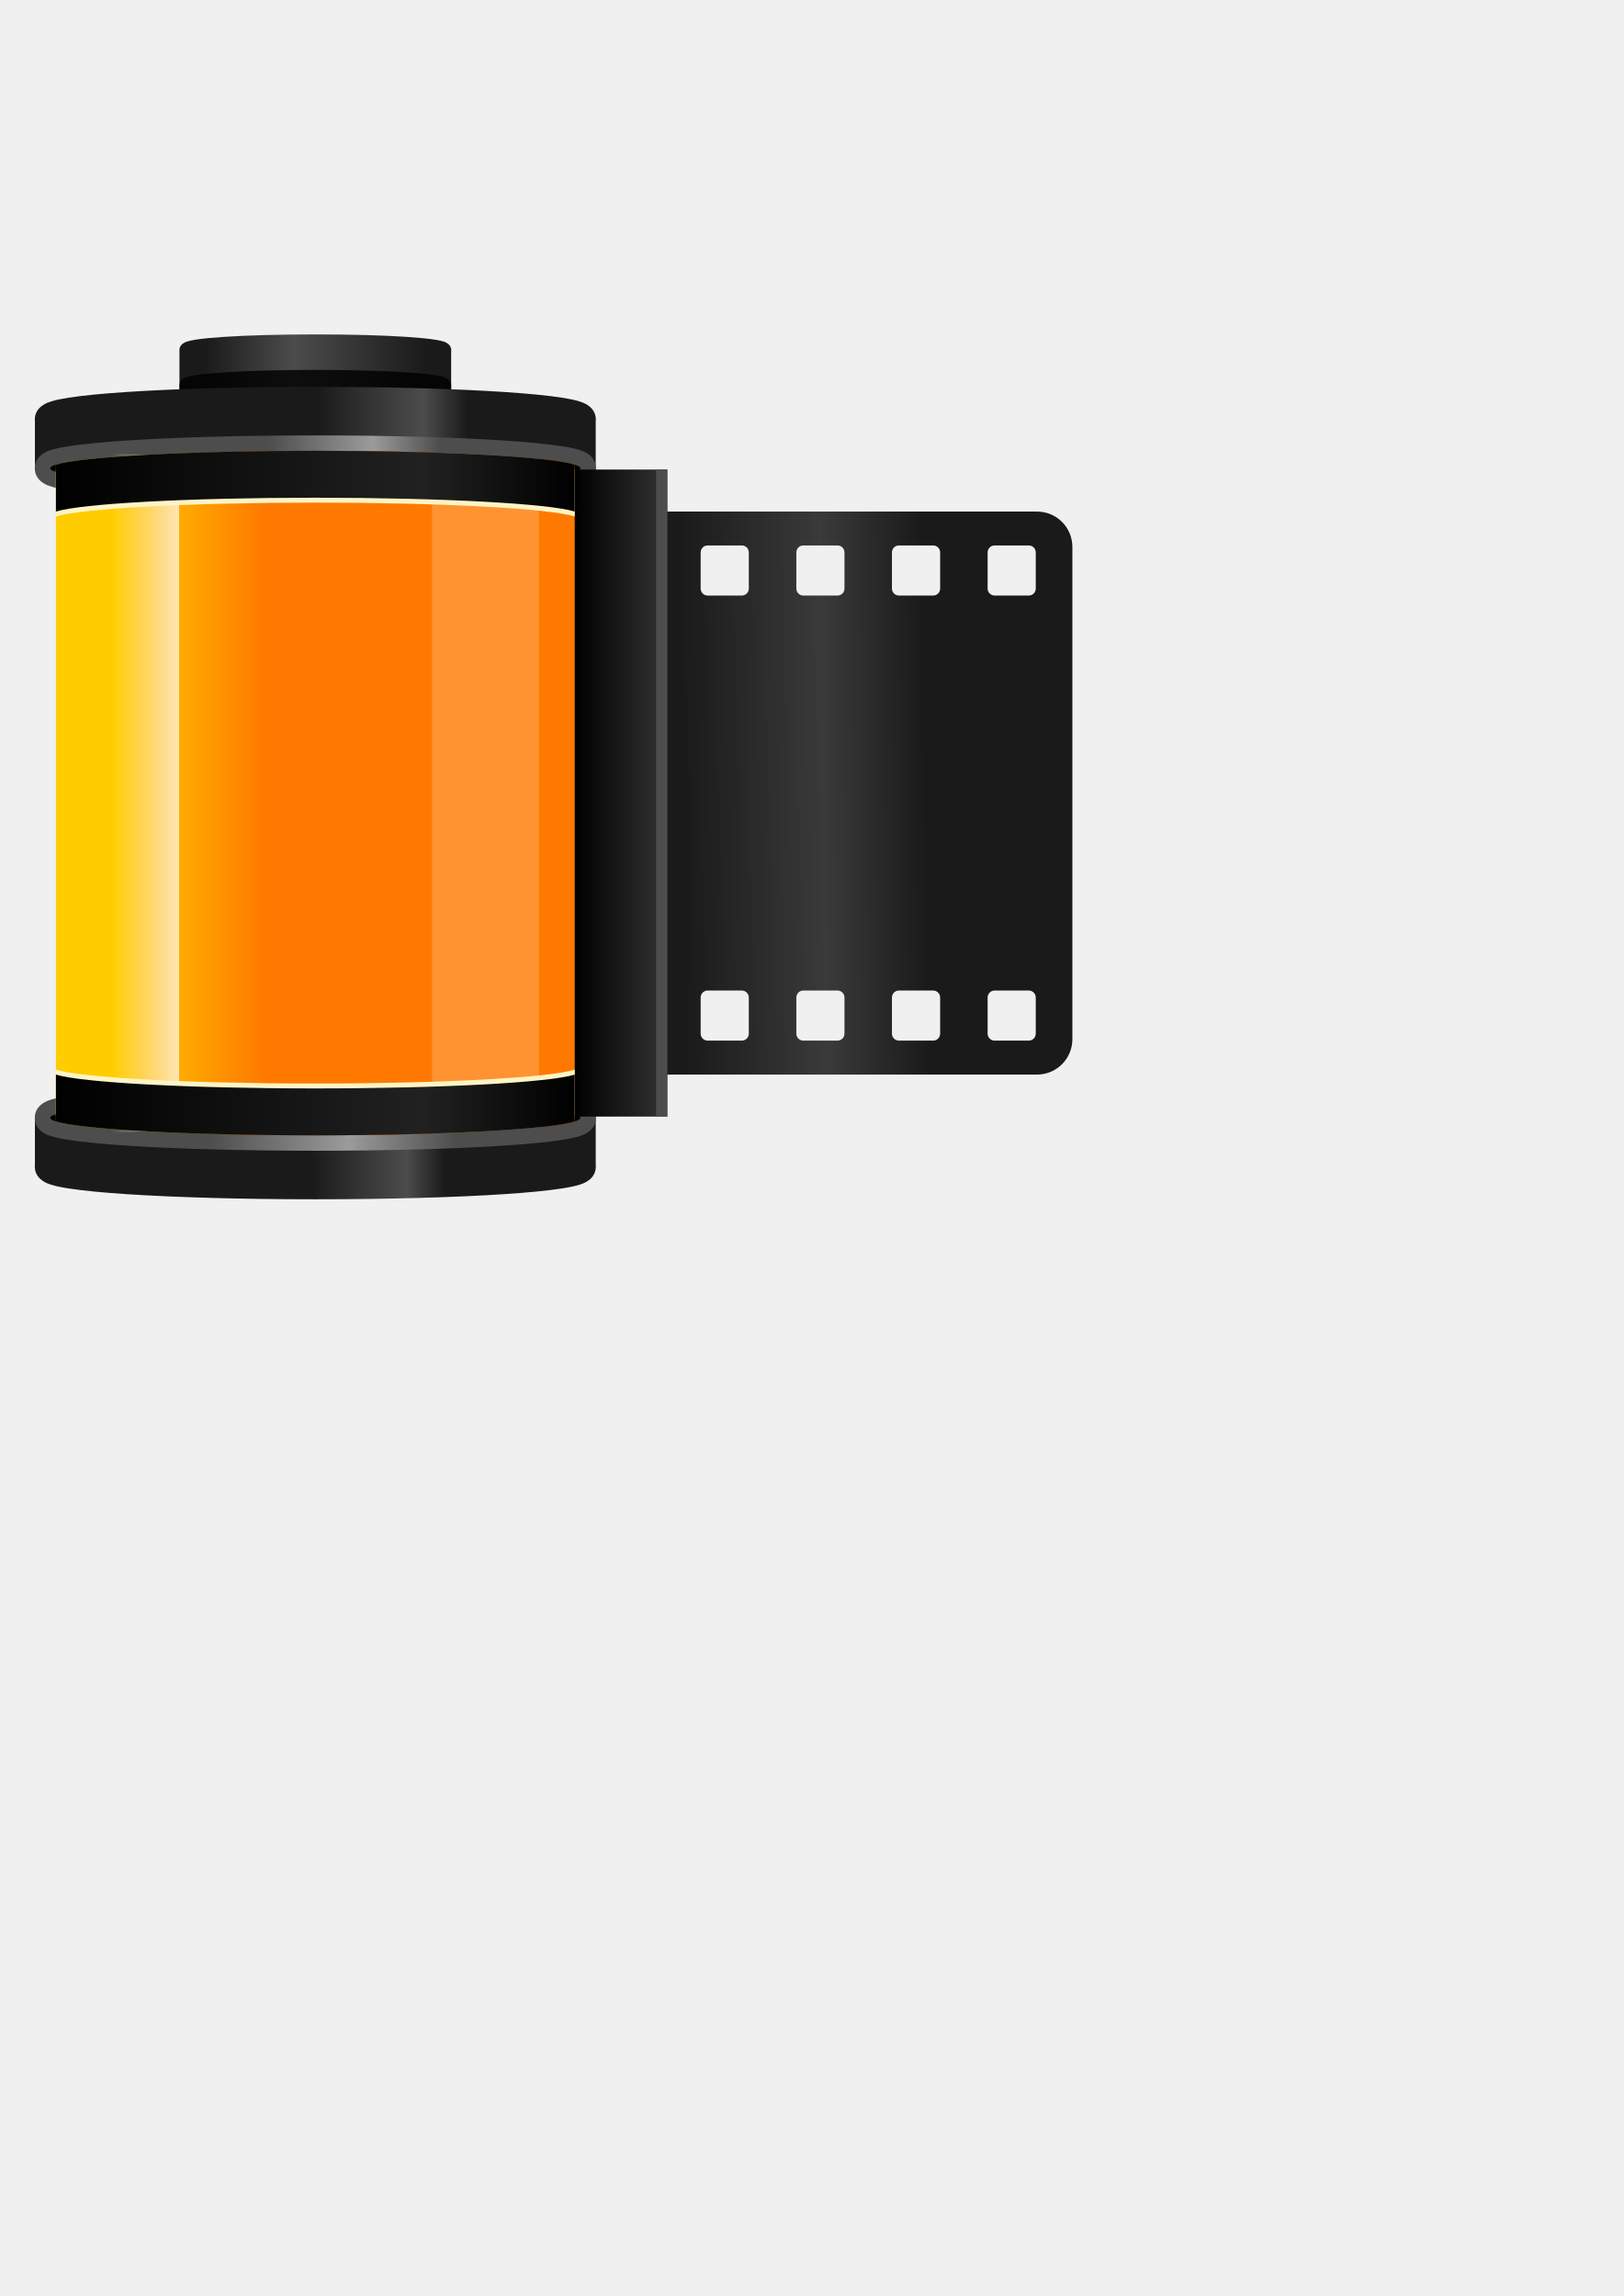
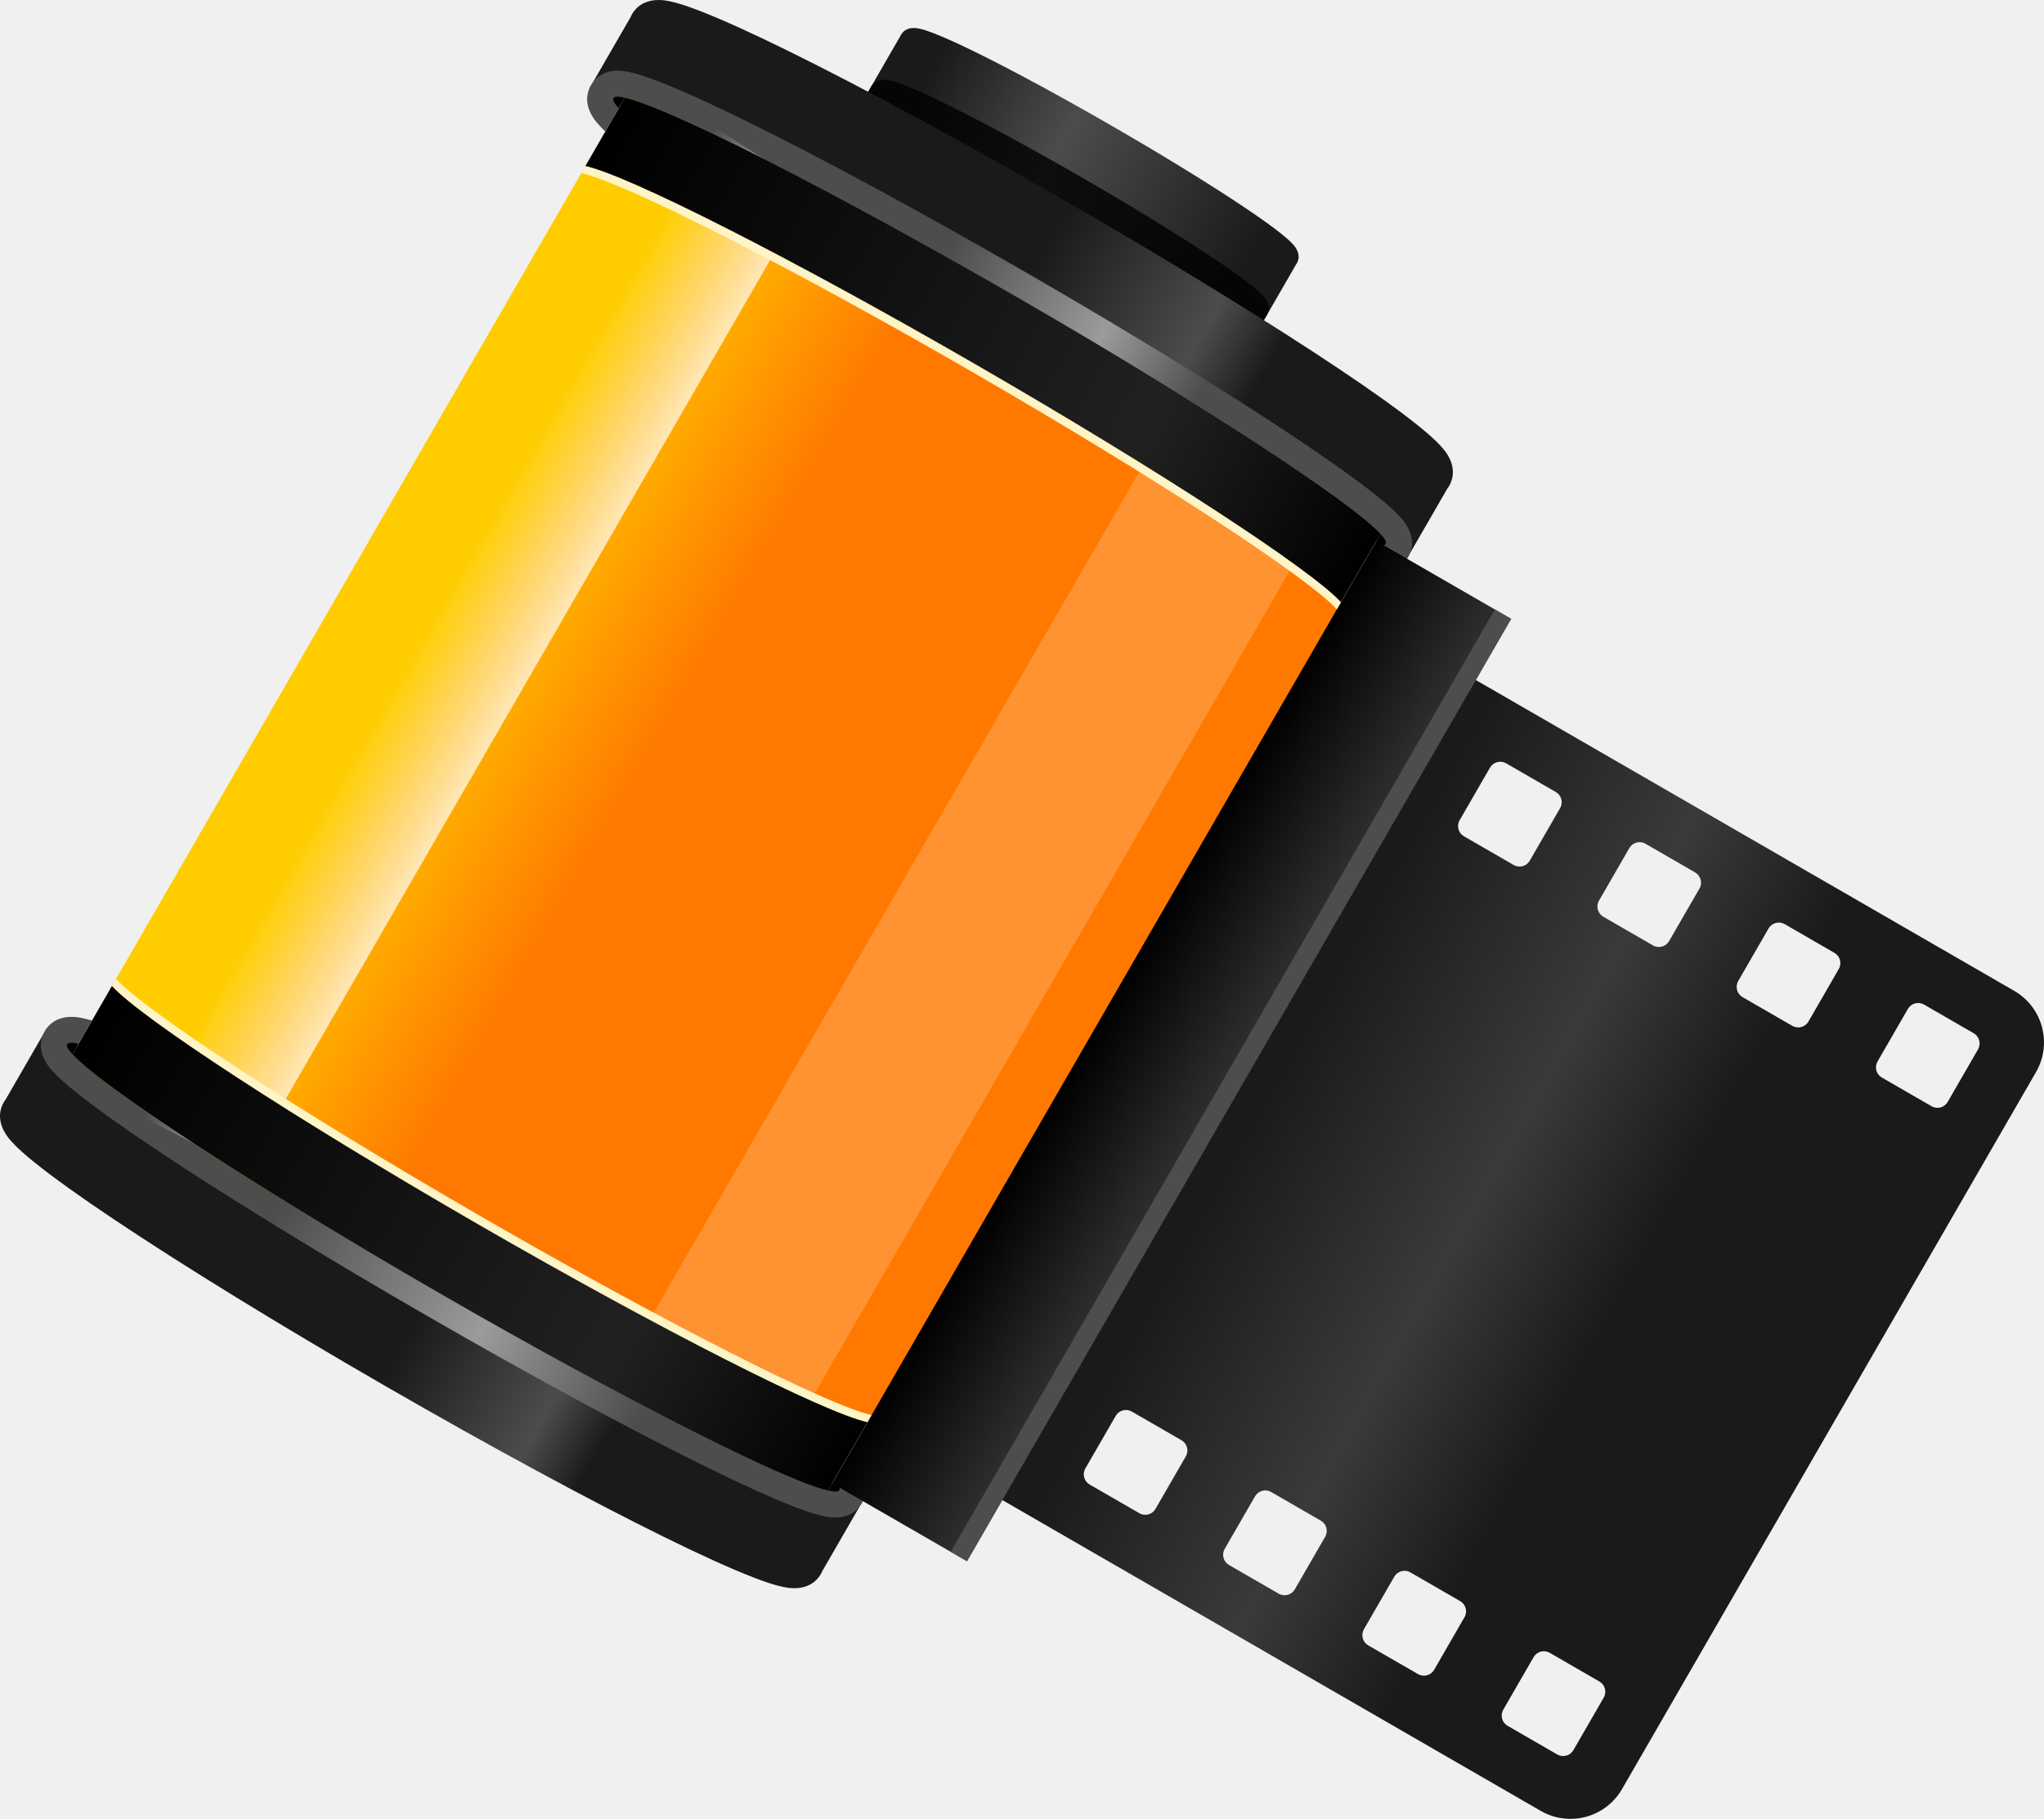
- <svg xmlns="http://www.w3.org/2000/svg" xmlns:xlink="http://www.w3.org/1999/xlink" width="744.094" height="1052.362" id="svg2" version="1.1">
+ <svg xmlns="http://www.w3.org/2000/svg" xmlns:xlink="http://www.w3.org/1999/xlink" width="56.184" height="50" id="svg2" version="1.1">
  <defs id="defs4">
    <linearGradient id="linearGradient3954">
      <stop style="stop-color:#1a1a1a;stop-opacity:1;" offset="0" id="stop3956" />
      <stop id="stop3962" offset="0.58" style="stop-color:#3a3a3a;stop-opacity:1" />
      <stop style="stop-color:#1a1a1a;stop-opacity:1" offset="1" id="stop3958" />
    </linearGradient>
    <linearGradient id="linearGradient3915">
      <stop style="stop-color:#000000;stop-opacity:1" offset="0" id="stop3917" />
      <stop style="stop-color:#333333;stop-opacity:1" offset="1" id="stop3919" />
    </linearGradient>
    <linearGradient id="linearGradient3900">
      <stop style="stop-color:#ffffff;stop-opacity:1;" offset="0" id="stop3902" />
      <stop style="stop-color:#ffffff;stop-opacity:0;" offset="1" id="stop3904" />
    </linearGradient>
    <linearGradient id="linearGradient3883">
      <stop style="stop-color:#ffcc00;stop-opacity:1;" offset="0" id="stop3885" />
      <stop style="stop-color:#ff7900;stop-opacity:1" offset="1" id="stop3887" />
    </linearGradient>
    <linearGradient id="linearGradient3859">
      <stop style="stop-color:#000000;stop-opacity:1;" offset="0" id="stop3861" />
      <stop id="stop3867" offset="0.709" style="stop-color:#212121;stop-opacity:1" />
      <stop style="stop-color:#000000;stop-opacity:1" offset="1" id="stop3863" />
    </linearGradient>
    <linearGradient id="linearGradient3846">
      <stop id="stop3848" offset="0" style="stop-color:#1a1a1a;stop-opacity:1;" />
      <stop style="stop-color:#4c4c4c;stop-opacity:1" offset="0.403" id="stop3850" />
      <stop id="stop3852" offset="1" style="stop-color:#1a1a1a;stop-opacity:1" />
    </linearGradient>
    <linearGradient id="linearGradient3832">
      <stop id="stop3834" offset="0" style="stop-color:#4d4d4d;stop-opacity:1;" />
      <stop style="stop-color:#9b9b9b;stop-opacity:1" offset="0.568" id="stop3836" />
      <stop id="stop3838" offset="1" style="stop-color:#4d4d4d;stop-opacity:1" />
    </linearGradient>
    <linearGradient id="linearGradient3808">
      <stop style="stop-color:#4d4d4d;stop-opacity:1;" offset="0" id="stop3810" />
      <stop id="stop3816" offset="0.609" style="stop-color:#9b9b9b;stop-opacity:1" />
      <stop style="stop-color:#4d4d4d;stop-opacity:1" offset="1" id="stop3812" />
    </linearGradient>
    <linearGradient id="linearGradient3782">
      <stop style="stop-color:#1a1a1a;stop-opacity:1;" offset="0" id="stop3784" />
      <stop id="stop3790" offset="0.711" style="stop-color:#4c4c4c;stop-opacity:1" />
      <stop style="stop-color:#1a1a1a;stop-opacity:1" offset="1" id="stop3786" />
    </linearGradient>
    <linearGradient xlink:href="#linearGradient3782" id="linearGradient3788" x1="145.053" y1="196.516" x2="214.024" y2="196.516" gradientUnits="userSpaceOnUse" />
    <linearGradient xlink:href="#linearGradient3782" id="linearGradient3798" x1="142.937" y1="530.484" x2="203.826" y2="530.484" gradientUnits="userSpaceOnUse" />
    <linearGradient xlink:href="#linearGradient3808" id="linearGradient3814" x1="122.811" y1="214.625" x2="201.573" y2="214.625" gradientUnits="userSpaceOnUse" />
    <linearGradient xlink:href="#linearGradient3832" id="linearGradient3824" x1="95.72" y1="512.375" x2="208.742" y2="512.375" gradientUnits="userSpaceOnUse" />
    <linearGradient xlink:href="#linearGradient3846" id="linearGradient3842" gradientUnits="userSpaceOnUse" x1="39.955" y1="196.516" x2="249.054" y2="196.516" gradientTransform="matrix(0.4844852,0,0,0.4844852,74.49189,67.36558)" />
    <linearGradient xlink:href="#linearGradient3859" id="linearGradient3865" x1="25.625" y1="220.547" x2="263.375" y2="220.547" gradientUnits="userSpaceOnUse" />
    <linearGradient xlink:href="#linearGradient3859" id="linearGradient3881" gradientUnits="userSpaceOnUse" x1="25.625" y1="220.547" x2="263.375" y2="220.547" />
    <linearGradient xlink:href="#linearGradient3883" id="linearGradient3891" x1="54.589" y1="363.5" x2="121.965" y2="363.5" gradientUnits="userSpaceOnUse" />
    <linearGradient xlink:href="#linearGradient3900" id="linearGradient3906" x1="48.755" y1="363.5" x2="82.031" y2="363.5" gradientUnits="userSpaceOnUse" gradientTransform="matrix(-1,0,0,1,132.9375,0)" />
    <linearGradient xlink:href="#linearGradient3915" id="linearGradient3921" x1="263.126" y1="363.5" x2="305.801" y2="363.5" gradientUnits="userSpaceOnUse" />
    <linearGradient xlink:href="#linearGradient3954" id="linearGradient3960" x1="312.618" y1="363.5" x2="424.442" y2="362" gradientUnits="userSpaceOnUse" />
  </defs>
-   <g id="layer1">
-     <g id="g3964">
-       <path id="rect3925" d="M 269.969 234.469 C 260.959 234.469 253.688 241.709 253.688 250.719 L 253.688 476.281 C 253.688 485.291 260.959 492.531 269.969 492.531 L 475.188 492.531 C 484.197 492.531 491.438 485.291 491.438 476.281 L 491.438 250.719 C 491.438 241.709 484.197 234.469 475.188 234.469 L 269.969 234.469 z M 324.312 250 L 339.938 250 C 341.721 250 343.156 251.436 343.156 253.219 L 343.156 269.75 C 343.156 271.533 341.721 272.969 339.938 272.969 L 324.312 272.969 C 322.529 272.969 321.094 271.533 321.094 269.75 L 321.094 253.219 C 321.094 251.436 322.529 250 324.312 250 z M 368.156 250 L 383.781 250 C 385.564 250 387 251.436 387 253.219 L 387 269.75 C 387 271.533 385.564 272.969 383.781 272.969 L 368.156 272.969 C 366.373 272.969 364.938 271.533 364.938 269.75 L 364.938 253.219 C 364.938 251.436 366.373 250 368.156 250 z M 411.969 250 L 427.625 250 C 429.408 250 430.844 251.436 430.844 253.219 L 430.844 269.75 C 430.844 271.533 429.408 272.969 427.625 272.969 L 411.969 272.969 C 410.186 272.969 408.75 271.533 408.75 269.75 L 408.75 253.219 C 408.75 251.436 410.186 250 411.969 250 z M 455.812 250 L 471.438 250 C 473.221 250 474.656 251.436 474.656 253.219 L 474.656 269.75 C 474.656 271.533 473.221 272.969 471.438 272.969 L 455.812 272.969 C 454.029 272.969 452.594 271.533 452.594 269.75 L 452.594 253.219 C 452.594 251.436 454.029 250 455.812 250 z M 324.312 454 L 339.938 454 C 341.721 454 343.156 455.436 343.156 457.219 L 343.156 473.75 C 343.156 475.533 341.721 476.969 339.938 476.969 L 324.312 476.969 C 322.529 476.969 321.094 475.533 321.094 473.75 L 321.094 457.219 C 321.094 455.436 322.529 454 324.312 454 z M 368.156 454 L 383.781 454 C 385.564 454 387 455.436 387 457.219 L 387 473.75 C 387 475.533 385.564 476.969 383.781 476.969 L 368.156 476.969 C 366.373 476.969 364.938 475.533 364.938 473.75 L 364.938 457.219 C 364.938 455.436 366.373 454 368.156 454 z M 411.969 454 L 427.625 454 C 429.408 454 430.844 455.436 430.844 457.219 L 430.844 473.75 C 430.844 475.533 429.408 476.969 427.625 476.969 L 411.969 476.969 C 410.186 476.969 408.75 475.533 408.75 473.75 L 408.75 457.219 C 408.75 455.436 410.186 454 411.969 454 z M 455.812 454 L 471.438 454 C 473.221 454 474.656 455.436 474.656 457.219 L 474.656 473.75 C 474.656 475.533 473.221 476.969 471.438 476.969 L 455.812 476.969 C 454.029 476.969 452.594 475.533 452.594 473.75 L 452.594 457.219 C 452.594 455.436 454.029 454 455.812 454 z " style="fill:url(#linearGradient3960);fill-opacity:1;fill-rule:nonzero;stroke:none;opacity:1" />
+   <g id="layer1" transform="translate(-8.270618,-504.3405)">
+     <g id="g3964" transform="matrix(0.08735315,0.05043337,-0.05043337,0.08735315,33.9488,487.1297)">
+       <path id="rect3925" d="m 269.969,234.469 c -9.01,0 -16.281,7.24 -16.281,16.25 l 0,225.562 c 0,9.01 7.271,16.25 16.281,16.25 l 205.219,0 c 9.01,0 16.25,-7.24 16.25,-16.25 l 0,-225.562 c 0,-9.01 -7.24,-16.25 -16.25,-16.25 l -205.219,0 z M 324.312,250 l 15.625,0 c 1.783,0 3.219,1.436 3.219,3.219 l 0,16.531 c 0,1.783 -1.436,3.219 -3.219,3.219 l -15.625,0 c -1.783,0 -3.219,-1.436 -3.219,-3.219 l 0,-16.531 c 0,-1.783 1.436,-3.219 3.219,-3.219 z m 43.844,0 15.625,0 c 1.783,0 3.219,1.436 3.219,3.219 l 0,16.531 c 0,1.783 -1.436,3.219 -3.219,3.219 l -15.625,0 c -1.783,0 -3.219,-1.436 -3.219,-3.219 l 0,-16.531 c 0,-1.783 1.436,-3.219 3.219,-3.219 z m 43.812,0 15.656,0 c 1.783,0 3.219,1.436 3.219,3.219 l 0,16.531 c 0,1.783 -1.436,3.219 -3.219,3.219 l -15.656,0 c -1.783,0 -3.219,-1.436 -3.219,-3.219 l 0,-16.531 c 0,-1.783 1.436,-3.219 3.219,-3.219 z m 43.844,0 15.625,0 c 1.783,0 3.219,1.436 3.219,3.219 l 0,16.531 c 0,1.783 -1.436,3.219 -3.219,3.219 l -15.625,0 c -1.783,0 -3.219,-1.436 -3.219,-3.219 l 0,-16.531 c 0,-1.783 1.436,-3.219 3.219,-3.219 z m -131.5,204 15.625,0 c 1.783,0 3.219,1.436 3.219,3.219 l 0,16.531 c 0,1.783 -1.436,3.219 -3.219,3.219 l -15.625,0 c -1.783,0 -3.219,-1.436 -3.219,-3.219 l 0,-16.531 c 0,-1.783 1.436,-3.219 3.219,-3.219 z m 43.844,0 15.625,0 c 1.783,0 3.219,1.436 3.219,3.219 l 0,16.531 c 0,1.783 -1.436,3.219 -3.219,3.219 l -15.625,0 c -1.783,0 -3.219,-1.436 -3.219,-3.219 l 0,-16.531 c 0,-1.783 1.436,-3.219 3.219,-3.219 z m 43.812,0 15.656,0 c 1.783,0 3.219,1.436 3.219,3.219 l 0,16.531 c 0,1.783 -1.436,3.219 -3.219,3.219 l -15.656,0 c -1.783,0 -3.219,-1.436 -3.219,-3.219 l 0,-16.531 c 0,-1.783 1.436,-3.219 3.219,-3.219 z m 43.844,0 15.625,0 c 1.783,0 3.219,1.436 3.219,3.219 l 0,16.531 c 0,1.783 -1.436,3.219 -3.219,3.219 l -15.625,0 c -1.783,0 -3.219,-1.436 -3.219,-3.219 l 0,-16.531 c 0,-1.783 1.436,-3.219 3.219,-3.219 z" style="fill:url(#linearGradient3960);fill-opacity:1;fill-rule:nonzero;stroke:none" />
      <path id="path3840" d="m 82.244,193.798 0,-32.7 0.015,0 c -0.022,-0.168 -0.045,-0.344 -0.045,-0.53 0,-1.89 1.222,-2.855 1.862,-3.27 0.64,-0.415 1.157,-0.594 1.711,-0.772 1.107,-0.356 2.369,-0.601 3.952,-0.848 3.166,-0.493 7.531,-0.917 12.915,-1.272 10.766,-0.709 25.531,-1.136 41.847,-1.136 16.316,0 31.081,0.427 41.847,1.136 5.383,0.354 9.749,0.779 12.915,1.272 1.583,0.246 2.844,0.492 3.952,0.848 0.554,0.178 1.071,0.357 1.711,0.772 0.64,0.415 1.862,1.38 1.862,3.27 0,0.186 -0.024,0.362 -0.045,0.53 l 0.015,0 0,32.7 -124.513,0 z" style="fill:url(#linearGradient3842);fill-opacity:1;fill-rule:nonzero;stroke:none" />
-       <path id="path3758" d="M 16 511.281 L 16 533.531 L 16.031 533.531 C 15.986 533.879 15.938 534.241 15.938 534.625 C 15.938 538.526 18.46 540.518 19.781 541.375 C 21.102 542.232 22.17 542.601 23.312 542.969 C 25.598 543.704 28.201 544.21 31.469 544.719 C 38.004 545.736 47.014 546.612 58.125 547.344 C 80.347 548.807 110.823 549.688 144.5 549.688 C 178.177 549.688 208.653 548.807 230.875 547.344 C 241.986 546.612 250.996 545.736 257.531 544.719 C 260.799 544.21 263.402 543.704 265.688 542.969 C 266.83 542.601 267.898 542.232 269.219 541.375 C 270.54 540.518 273.062 538.526 273.062 534.625 C 273.062 534.241 273.014 533.879 272.969 533.531 L 273 533.531 L 273 511.281 L 16 511.281 z " style="opacity:1;fill:url(#linearGradient3798);fill-opacity:1;fill-rule:nonzero;stroke:none" />
-       <path id="path3755" d="m 144.5,497.312 c -33.677,0 -64.153,0.881 -86.375,2.344 -11.111,0.732 -20.121,1.608 -26.656,2.625 -3.267,0.509 -5.871,1.015 -8.156,1.75 -1.143,0.368 -2.21,0.737 -3.531,1.594 -1.321,0.857 -3.844,2.849 -3.844,6.75 0,3.901 2.523,5.893 3.844,6.75 1.321,0.857 2.388,1.226 3.531,1.594 2.286,0.735 4.889,1.241 8.156,1.75 6.535,1.017 15.545,1.893 26.656,2.625 22.222,1.463 52.698,2.344 86.375,2.344 33.677,0 64.153,-0.881 86.375,-2.344 11.111,-0.732 20.121,-1.608 26.656,-2.625 3.267,-0.509 5.871,-1.015 8.156,-1.75 1.143,-0.368 2.21,-0.737 3.531,-1.594 1.321,-0.857 3.844,-2.849 3.844,-6.75 0,-3.901 -2.523,-5.893 -3.844,-6.75 -1.321,-0.857 -2.388,-1.226 -3.531,-1.594 -2.286,-0.735 -4.889,-1.241 -8.156,-1.75 -6.535,-1.017 -15.545,-1.893 -26.656,-2.625 -22.222,-1.463 -52.698,-2.344 -86.375,-2.344 z" style="opacity:1;fill:url(#linearGradient3824);fill-opacity:1;fill-rule:nonzero;stroke:none" />
-       <path d="m 266,512.362 a 121.5,8 0 1 1 -243,0 121.5,8 0 1 1 243,0 z" id="path3753" style="opacity:1;fill:#000000;fill-opacity:1;fill-rule:nonzero;stroke:none" />
-       <path style="fill:#000000;fill-opacity:1;fill-rule:nonzero;stroke:none;opacity:0.819" d="m 82.244,210.062 0,-32.7 0.015,0 c -0.022,-0.168 -0.045,-0.344 -0.045,-0.53 0,-1.89 1.222,-2.855 1.862,-3.27 0.64,-0.415 1.157,-0.594 1.711,-0.772 1.107,-0.356 2.369,-0.601 3.952,-0.848 3.166,-0.493 7.531,-0.917 12.915,-1.272 10.766,-0.709 25.531,-1.136 41.847,-1.136 16.316,0 31.081,0.427 41.847,1.136 5.383,0.354 9.749,0.779 12.915,1.272 1.583,0.246 2.844,0.492 3.952,0.848 0.554,0.178 1.071,0.357 1.711,0.772 0.64,0.415 1.862,1.38 1.862,3.27 0,0.186 -0.024,0.362 -0.045,0.53 l 0.015,0 0,32.7 -124.513,0 z" id="path3844" />
-       <path style="opacity:1;fill:url(#linearGradient3788);fill-opacity:1;fill-rule:nonzero;stroke:none" d="m 16,215.719 0,-22.25 0.031,0 c -0.045,-0.347 -0.094,-0.71 -0.094,-1.094 0,-3.901 2.523,-5.893 3.844,-6.75 1.321,-0.857 2.388,-1.226 3.531,-1.594 2.286,-0.735 4.889,-1.241 8.156,-1.75 6.535,-1.017 15.545,-1.893 26.656,-2.625 22.222,-1.463 52.698,-2.344 86.375,-2.344 33.677,0 64.153,0.881 86.375,2.344 11.111,0.732 20.121,1.608 26.656,2.625 3.267,0.509 5.871,1.015 8.156,1.75 1.143,0.368 2.21,0.737 3.531,1.594 1.321,0.857 3.844,2.849 3.844,6.75 0,0.384 -0.049,0.746 -0.094,1.094 l 0.031,0 0,22.25 -257,0 z" id="path3763" />
-       <path style="opacity:1;fill:url(#linearGradient3814);fill-opacity:1;fill-rule:nonzero;stroke:none" d="m 144.5,229.688 c -33.677,0 -64.153,-0.881 -86.375,-2.344 -11.111,-0.732 -20.121,-1.608 -26.656,-2.625 -3.267,-0.509 -5.871,-1.015 -8.156,-1.75 -1.143,-0.368 -2.21,-0.737 -3.531,-1.594 -1.321,-0.857 -3.844,-2.849 -3.844,-6.75 0,-3.901 2.523,-5.893 3.844,-6.75 1.321,-0.857 2.388,-1.226 3.531,-1.594 2.286,-0.735 4.889,-1.241 8.156,-1.75 6.535,-1.017 15.545,-1.893 26.656,-2.625 22.222,-1.463 52.698,-2.344 86.375,-2.344 33.677,0 64.153,0.881 86.375,2.344 11.111,0.732 20.121,1.608 26.656,2.625 3.267,0.509 5.871,1.015 8.156,1.75 1.143,0.368 2.21,0.737 3.531,1.594 1.321,0.857 3.844,2.849 3.844,6.75 0,3.901 -2.523,5.893 -3.844,6.75 -1.321,0.857 -2.388,1.226 -3.531,1.594 -2.286,0.735 -4.889,1.241 -8.156,1.75 -6.535,1.017 -15.545,1.893 -26.656,2.625 -22.222,1.463 -52.698,2.344 -86.375,2.344 z" id="path3765" />
-       <path transform="matrix(1,0,0,-1,0,727)" style="opacity:1;fill:#000000;fill-opacity:1;fill-rule:nonzero;stroke:none" id="path3767" d="m 266,512.362 a 121.5,8 0 1 1 -243,0 121.5,8 0 1 1 243,0 z" />
-       <rect y="215.219" x="248.364" height="296.562" width="57.438" id="rect3913" style="opacity:1;fill:url(#linearGradient3921);fill-opacity:1;fill-rule:nonzero;stroke:none" />
-       <path id="rect3771" d="M 144.5 206.625 C 86.024 206.625 37.213 209.345 25.625 212.969 L 25.625 216.281 L 25.625 510.719 L 25.625 514.031 C 37.213 517.655 86.024 520.375 144.5 520.375 C 202.976 520.375 251.787 517.655 263.375 514.031 L 263.375 510.719 L 263.375 216.281 L 263.375 212.969 C 251.787 209.345 202.976 206.625 144.5 206.625 z " style="opacity:1;fill:url(#linearGradient3891);fill-opacity:1;fill-rule:nonzero;stroke:none" />
-       <path id="rect3895" d="m 50.906,207.781 c 11.848,0.469 22.358,1.052 31.125,1.75 l 0,307.938 c -8.767,0.698 -19.277,1.281 -31.125,1.75 l 0,-311.438 z" style="fill:url(#linearGradient3906);fill-opacity:1;fill-rule:nonzero;stroke:none;opacity:0.761" />
-       <path id="rect3908" d="M 198 207.469 L 198 519.531 C 218.103 518.88 235.047 517.893 247 516.656 L 247 210.344 C 235.047 209.107 218.103 208.12 198 207.469 z " style="opacity:0.195;fill:#ffffff;fill-opacity:1;fill-rule:nonzero;stroke:none" />
+       <path id="path3758" d="m 16,511.281 0,22.25 0.031,0 c -0.045,0.347 -0.094,0.71 -0.094,1.094 0,3.901 2.523,5.893 3.844,6.75 1.321,0.857 2.388,1.226 3.531,1.594 2.286,0.735 4.889,1.241 8.156,1.75 6.535,1.017 15.545,1.893 26.656,2.625 22.222,1.463 52.698,2.344 86.375,2.344 33.677,0 64.153,-0.881 86.375,-2.344 11.111,-0.732 20.121,-1.608 26.656,-2.625 3.267,-0.509 5.871,-1.015 8.156,-1.75 1.143,-0.368 2.21,-0.737 3.531,-1.594 1.321,-0.857 3.844,-2.849 3.844,-6.75 0,-0.384 -0.049,-0.746 -0.094,-1.094 l 0.031,0 0,-22.25 -257,0 z" style="fill:url(#linearGradient3798);fill-opacity:1;fill-rule:nonzero;stroke:none" />
+       <path id="path3755" d="m 144.5,497.312 c -33.677,0 -64.153,0.881 -86.375,2.344 -11.111,0.732 -20.121,1.608 -26.656,2.625 -3.267,0.509 -5.871,1.015 -8.156,1.75 -1.143,0.368 -2.21,0.737 -3.531,1.594 -1.321,0.857 -3.844,2.849 -3.844,6.75 0,3.901 2.523,5.893 3.844,6.75 1.321,0.857 2.388,1.226 3.531,1.594 2.286,0.735 4.889,1.241 8.156,1.75 6.535,1.017 15.545,1.893 26.656,2.625 22.222,1.463 52.698,2.344 86.375,2.344 33.677,0 64.153,-0.881 86.375,-2.344 11.111,-0.732 20.121,-1.608 26.656,-2.625 3.267,-0.509 5.871,-1.015 8.156,-1.75 1.143,-0.368 2.21,-0.737 3.531,-1.594 1.321,-0.857 3.844,-2.849 3.844,-6.75 0,-3.901 -2.523,-5.893 -3.844,-6.75 -1.321,-0.857 -2.388,-1.226 -3.531,-1.594 -2.286,-0.735 -4.889,-1.241 -8.156,-1.75 -6.535,-1.017 -15.545,-1.893 -26.656,-2.625 -22.222,-1.463 -52.698,-2.344 -86.375,-2.344 z" style="fill:url(#linearGradient3824);fill-opacity:1;fill-rule:nonzero;stroke:none" />
+       <path d="m 266,512.362 c 0,4.418 -54.397,8 -121.5,8 -67.103,0 -121.5,-3.582 -121.5,-8 0,-4.418 54.397,-8 121.5,-8 67.103,0 121.5,3.582 121.5,8 z" id="path3753" style="fill:#000000;fill-opacity:1;fill-rule:nonzero;stroke:none" />
+       <path style="opacity:0.819;fill:#000000;fill-opacity:1;fill-rule:nonzero;stroke:none" d="m 82.244,210.062 0,-32.7 0.015,0 c -0.022,-0.168 -0.045,-0.344 -0.045,-0.53 0,-1.89 1.222,-2.855 1.862,-3.27 0.64,-0.415 1.157,-0.594 1.711,-0.772 1.107,-0.356 2.369,-0.601 3.952,-0.848 3.166,-0.493 7.531,-0.917 12.915,-1.272 10.766,-0.709 25.531,-1.136 41.847,-1.136 16.316,0 31.081,0.427 41.847,1.136 5.383,0.354 9.749,0.779 12.915,1.272 1.583,0.246 2.844,0.492 3.952,0.848 0.554,0.178 1.071,0.357 1.711,0.772 0.64,0.415 1.862,1.38 1.862,3.27 0,0.186 -0.024,0.362 -0.045,0.53 l 0.015,0 0,32.7 -124.513,0 z" id="path3844" />
+       <path style="fill:url(#linearGradient3788);fill-opacity:1;fill-rule:nonzero;stroke:none" d="m 16,215.719 0,-22.25 0.031,0 c -0.045,-0.347 -0.094,-0.71 -0.094,-1.094 0,-3.901 2.523,-5.893 3.844,-6.75 1.321,-0.857 2.388,-1.226 3.531,-1.594 2.286,-0.735 4.889,-1.241 8.156,-1.75 6.535,-1.017 15.545,-1.893 26.656,-2.625 22.222,-1.463 52.698,-2.344 86.375,-2.344 33.677,0 64.153,0.881 86.375,2.344 11.111,0.732 20.121,1.608 26.656,2.625 3.267,0.509 5.871,1.015 8.156,1.75 1.143,0.368 2.21,0.737 3.531,1.594 1.321,0.857 3.844,2.849 3.844,6.75 0,0.384 -0.049,0.746 -0.094,1.094 l 0.031,0 0,22.25 -257,0 z" id="path3763" />
+       <path style="fill:url(#linearGradient3814);fill-opacity:1;fill-rule:nonzero;stroke:none" d="m 144.5,229.688 c -33.677,0 -64.153,-0.881 -86.375,-2.344 -11.111,-0.732 -20.121,-1.608 -26.656,-2.625 -3.267,-0.509 -5.871,-1.015 -8.156,-1.75 -1.143,-0.368 -2.21,-0.737 -3.531,-1.594 -1.321,-0.857 -3.844,-2.849 -3.844,-6.75 0,-3.901 2.523,-5.893 3.844,-6.75 1.321,-0.857 2.388,-1.226 3.531,-1.594 2.286,-0.735 4.889,-1.241 8.156,-1.75 6.535,-1.017 15.545,-1.893 26.656,-2.625 22.222,-1.463 52.698,-2.344 86.375,-2.344 33.677,0 64.153,0.881 86.375,2.344 11.111,0.732 20.121,1.608 26.656,2.625 3.267,0.509 5.871,1.015 8.156,1.75 1.143,0.368 2.21,0.737 3.531,1.594 1.321,0.857 3.844,2.849 3.844,6.75 0,3.901 -2.523,5.893 -3.844,6.75 -1.321,0.857 -2.388,1.226 -3.531,1.594 -2.286,0.735 -4.889,1.241 -8.156,1.75 -6.535,1.017 -15.545,1.893 -26.656,2.625 -22.222,1.463 -52.698,2.344 -86.375,2.344 z" id="path3765" />
+       <path transform="matrix(1,0,0,-1,0,727)" style="fill:#000000;fill-opacity:1;fill-rule:nonzero;stroke:none" id="path3767" d="m 266,512.362 c 0,4.418 -54.397,8 -121.5,8 -67.103,0 -121.5,-3.582 -121.5,-8 0,-4.418 54.397,-8 121.5,-8 67.103,0 121.5,3.582 121.5,8 z" />
+       <rect y="215.219" x="248.364" height="296.562" width="57.438" id="rect3913" style="fill:url(#linearGradient3921);fill-opacity:1;fill-rule:nonzero;stroke:none" />
+       <path id="rect3771" d="m 144.5,206.625 c -58.476,0 -107.287,2.72 -118.875,6.344 l 0,3.312 0,294.438 0,3.312 c 11.588,3.623 60.399,6.344 118.875,6.344 58.476,0 107.287,-2.72 118.875,-6.344 l 0,-3.312 0,-294.438 0,-3.312 C 251.787,209.345 202.976,206.625 144.5,206.625 z" style="fill:url(#linearGradient3891);fill-opacity:1;fill-rule:nonzero;stroke:none" />
+       <path id="rect3895" d="m 50.906,207.781 c 11.848,0.469 22.358,1.052 31.125,1.75 l 0,307.938 c -8.767,0.698 -19.277,1.281 -31.125,1.75 l 0,-311.438 z" style="opacity:0.761;fill:url(#linearGradient3906);fill-opacity:1;fill-rule:nonzero;stroke:none" />
+       <path id="rect3908" d="m 198,207.469 0,312.062 c 20.103,-0.651 37.047,-1.638 49,-2.875 l 0,-306.312 c -11.953,-1.237 -28.897,-2.224 -49,-2.875 z" style="opacity:0.195;fill:#ffffff;fill-opacity:1;fill-rule:nonzero;stroke:none" />
      <g id="g3871">
        <path id="path3869" d="m 144.5,208.875 c -58.476,0 -107.287,2.72 -118.875,6.344 l 0,3.312 0,18.188 C 37.213,233.095 86.024,230.375 144.5,230.375 c 58.476,0 107.287,2.72 118.875,6.344 l 0,-18.188 0,-3.312 C 251.787,211.595 202.976,208.875 144.5,208.875 z" style="fill:#fff4c5;fill-opacity:1;fill-rule:nonzero;stroke:none" />
-         <path style="opacity:1;fill:url(#linearGradient3865);fill-opacity:1;fill-rule:nonzero;stroke:none" d="M 144.5 206.625 C 86.024 206.625 37.213 209.345 25.625 212.969 L 25.625 216.281 L 25.625 234.469 C 37.213 230.845 86.024 228.125 144.5 228.125 C 202.976 228.125 251.787 230.845 263.375 234.469 L 263.375 216.281 L 263.375 212.969 C 251.787 209.345 202.976 206.625 144.5 206.625 z " id="path3854" />
+         <path style="fill:url(#linearGradient3865);fill-opacity:1;fill-rule:nonzero;stroke:none" d="m 144.5,206.625 c -58.476,0 -107.287,2.72 -118.875,6.344 l 0,3.312 0,18.188 C 37.213,230.845 86.024,228.125 144.5,228.125 c 58.476,0 107.287,2.72 118.875,6.344 l 0,-18.188 0,-3.312 C 251.787,209.345 202.976,206.625 144.5,206.625 z" id="path3854" />
      </g>
      <g transform="matrix(1,0,0,-1,0,727)" id="g3875">
        <path style="fill:#fff4c5;fill-opacity:1;fill-rule:nonzero;stroke:none" d="m 144.5,208.875 c -58.476,0 -107.287,2.72 -118.875,6.344 l 0,3.312 0,18.188 C 37.213,233.095 86.024,230.375 144.5,230.375 c 58.476,0 107.287,2.72 118.875,6.344 l 0,-18.188 0,-3.312 C 251.787,211.595 202.976,208.875 144.5,208.875 z" id="path3877" />
        <path id="path3879" d="m 144.5,206.625 c -58.476,0 -107.287,2.72 -118.875,6.344 l 0,3.312 0,18.188 C 37.213,230.845 86.024,228.125 144.5,228.125 c 58.476,0 107.287,2.72 118.875,6.344 l 0,-18.188 0,-3.312 C 251.787,209.345 202.976,206.625 144.5,206.625 z" style="fill:url(#linearGradient3881);fill-opacity:1;fill-rule:nonzero;stroke:none" />
      </g>
      <rect style="fill:#4d4d4d;fill-opacity:1;fill-rule:nonzero;stroke:none" id="rect3923" width="5.112" height="296.562" x="300.69" y="215.219" />
    </g>
  </g>
</svg>
